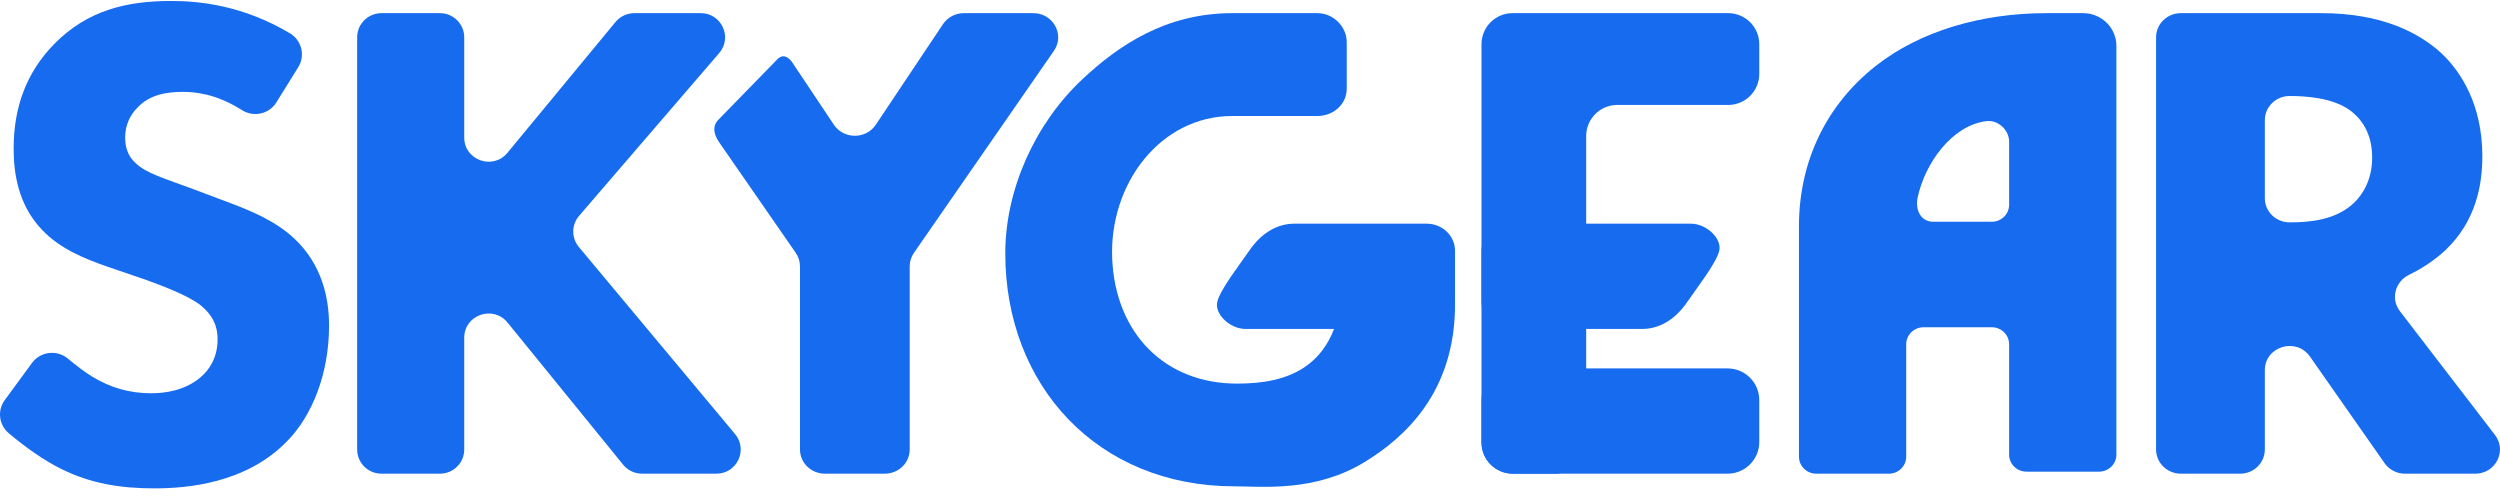
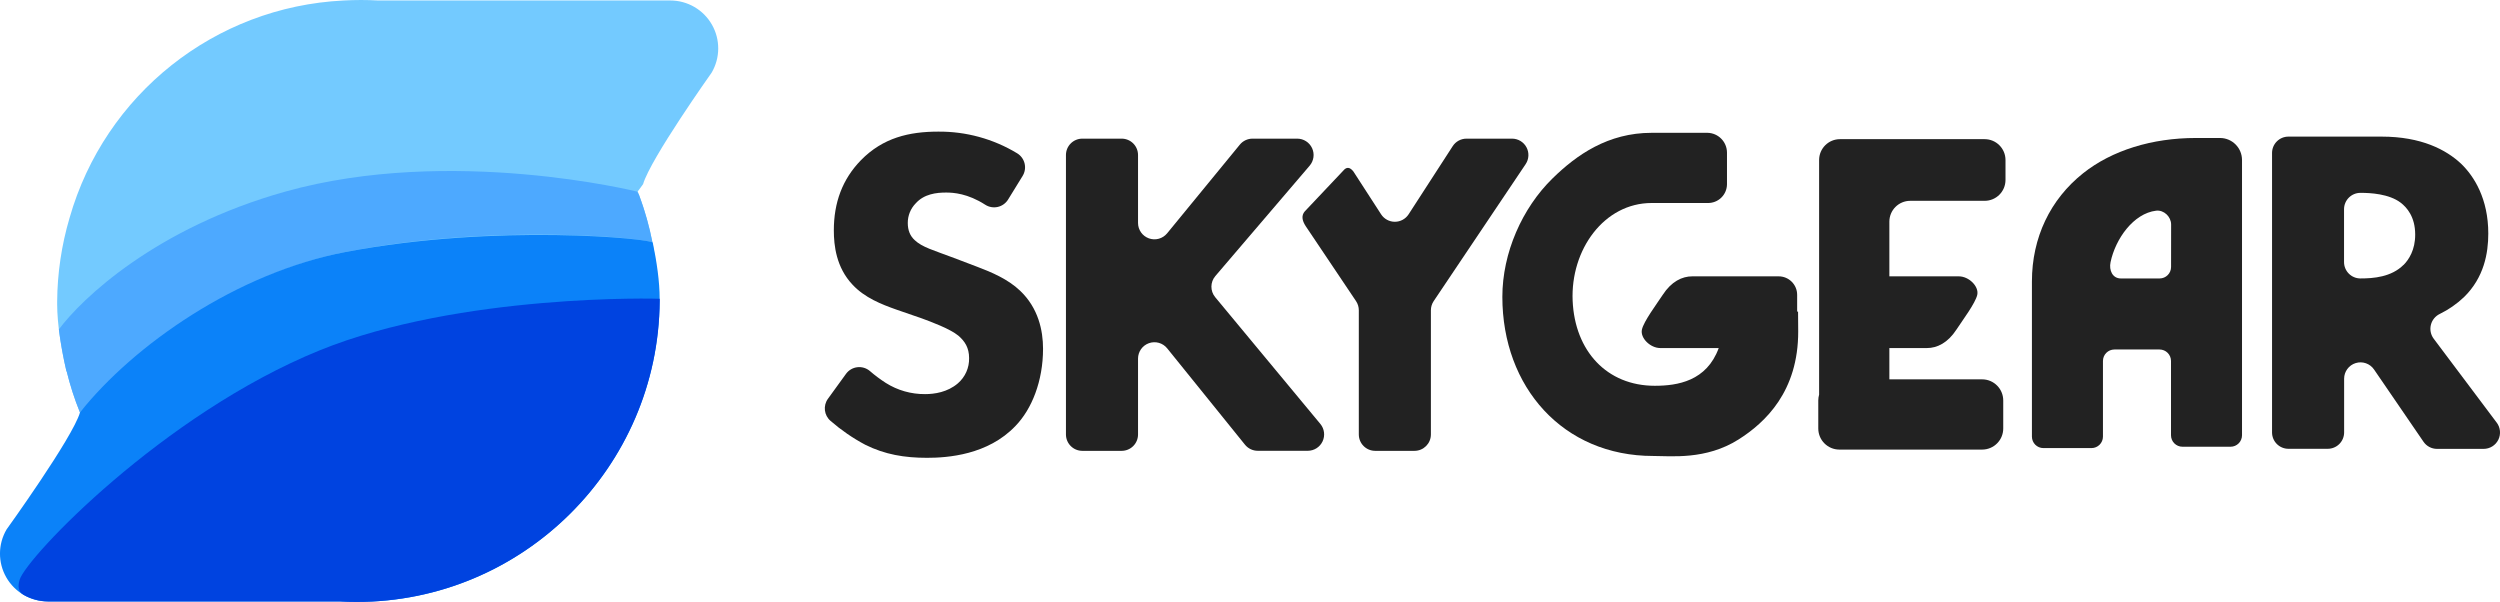
- <svg xmlns="http://www.w3.org/2000/svg" width="150px" height="30px" viewBox="0 0 150 30" version="1.1">
-   <g id="Desktop" stroke="none" stroke-width="1" fill="none" fill-rule="evenodd">
-     <g id="Skygear-landing" transform="translate(-109, -44)" fill="#166BEF">
-       <g id="Group-7" transform="translate(109, 44)">
-         <path d="M16.581,6.146 C16.145,6.847 15.212,7.051 14.513,6.605 C12.928,5.594 11.627,5.513 10.98,5.513 C10.091,5.513 8.99,5.639 8.228,6.478 C7.805,6.898 7.509,7.527 7.509,8.24 C7.509,8.911 7.72,9.415 8.143,9.793 C8.821,10.422 9.795,10.674 11.7,11.387 L13.817,12.184 C15.044,12.646 16.569,13.275 17.669,14.324 C19.321,15.876 19.744,17.89 19.744,19.527 C19.744,22.422 18.728,24.939 17.246,26.45 C14.748,29.051 11.107,29.302 9.244,29.302 C7.212,29.302 5.434,29.009 3.656,28.128 C2.621,27.615 1.476,26.798 0.521,25.99 C-0.068,25.491 -0.172,24.628 0.284,24.007 L1.921,21.776 C2.427,21.085 3.418,20.969 4.076,21.519 C4.584,21.944 5.107,22.34 5.519,22.589 C6.619,23.261 7.763,23.596 9.075,23.596 C9.922,23.596 11.107,23.428 12.039,22.631 C12.589,22.17 13.055,21.415 13.055,20.366 C13.055,19.443 12.674,18.855 12.081,18.352 C11.319,17.722 9.583,17.093 8.779,16.799 L6.45,16.002 C5.137,15.541 3.614,14.953 2.513,13.779 C1.031,12.226 0.819,10.254 0.819,8.911 C0.819,6.436 1.581,4.338 3.275,2.618 C5.265,0.603 7.636,0.058 10.261,0.058 C11.961,0.058 14.566,0.314 17.397,1.999 C18.104,2.42 18.327,3.336 17.895,4.031 L16.581,6.146 Z" id="Fill-1" />
-         <path d="M30.444,9.171 L36.93,1.32 C37.207,0.984 37.622,0.789 38.059,0.789 L42.044,0.789 C43.291,0.789 43.964,2.24 43.154,3.181 L34.745,12.952 C34.284,13.489 34.278,14.277 34.731,14.82 L44.105,26.046 C44.895,26.991 44.218,28.421 42.981,28.421 L38.525,28.421 C38.084,28.421 37.666,28.223 37.389,27.882 L30.451,19.352 C29.586,18.288 27.854,18.895 27.854,20.263 L27.854,26.971 C27.854,27.772 27.201,28.421 26.394,28.421 L22.889,28.421 C22.082,28.421 21.429,27.772 21.429,26.971 L21.429,2.239 C21.429,1.439 22.082,0.789 22.889,0.789 L26.394,0.789 C27.201,0.789 27.854,1.439 27.854,2.239 L27.854,8.252 C27.854,9.614 29.574,10.224 30.444,9.171" id="Fill-4" />
-         <path d="M61.993,0.789 L57.833,0.789 C57.326,0.789 56.853,1.039 56.577,1.452 L52.547,7.485 C51.957,8.367 50.624,8.367 50.034,7.485 L47.497,3.686 C47.183,3.302 46.878,3.272 46.583,3.616 L43.062,7.227 C42.756,7.58 42.799,8.021 43.152,8.542 L47.745,15.171 C47.91,15.41 47.999,15.691 47.999,15.979 L47.999,26.971 C47.999,27.772 48.669,28.421 49.495,28.421 L53.086,28.421 C53.912,28.421 54.582,27.772 54.582,26.971 L54.582,15.979 C54.582,15.691 54.671,15.41 54.836,15.171 L63.236,3.048 C63.903,2.085 63.191,0.789 61.993,0.789" id="Fill-6" />
-         <path d="M87.287,16.504 L87.302,18.231 C87.316,23.516 84.298,26.246 81.859,27.733 C78.886,29.546 75.696,29.18 74.076,29.18 C65.845,29.18 60.317,23.131 60.317,15.204 C60.317,11.354 62.117,7.417 64.908,4.787 C67.093,2.728 69.955,0.789 73.937,0.789 L79.037,0.789 C80.005,0.789 80.804,1.597 80.804,2.53 L80.804,5.324 C80.804,6.256 80.005,6.96 79.037,6.96 L73.937,6.96 C69.612,6.96 66.53,11.049 66.733,15.549 C66.933,19.964 69.855,23.016 74.224,23.016 C76.976,23.016 80.767,22.301 80.552,15.976 L87.287,16.504" id="Fill-8" />
-         <path d="M103.654,28.421 L90.79,28.421 C89.74,28.421 88.889,27.572 88.889,26.524 L88.889,24.002 C88.889,22.954 89.74,22.105 90.79,22.105 L103.654,22.105 C104.704,22.105 105.556,22.954 105.556,24.002 L105.556,26.524 C105.556,27.572 104.704,28.421 103.654,28.421" id="Fill-10" />
-         <path d="M135.89,11.892 C135.89,12.693 136.554,13.342 137.373,13.342 C138.559,13.342 140.17,13.218 141.271,12.141 C141.737,11.685 142.33,10.815 142.33,9.447 C142.33,7.873 141.568,7.045 141.017,6.631 C139.958,5.844 138.263,5.761 137.415,5.761 L137.373,5.761 C136.554,5.761 135.89,6.41 135.89,7.211 L135.89,11.892 Z M139.28,0.789 C142.881,0.789 145.127,1.949 146.483,3.192 C147.669,4.31 148.94,6.3 148.94,9.365 C148.94,11.105 148.559,13.259 146.737,14.999 C146.146,15.552 145.398,16.075 144.552,16.483 C143.707,16.891 143.426,17.931 143.991,18.667 L149.7,26.1 C150.434,27.056 149.737,28.421 148.514,28.421 L144.299,28.421 C143.809,28.421 143.351,28.185 143.075,27.79 L138.597,21.393 C137.773,20.216 135.89,20.786 135.89,22.212 L135.89,26.971 C135.89,27.772 135.226,28.421 134.407,28.421 L130.848,28.421 C130.029,28.421 129.365,27.772 129.365,26.971 L129.365,2.239 C129.365,1.439 130.029,0.789 130.848,0.789 L139.28,0.789 Z" id="Fill-12" />
-         <path d="M115.059,11.852 C115.501,9.781 117.131,7.511 119.191,7.267 C119.89,7.185 120.547,7.805 120.547,8.497 L120.547,12.284 C120.547,12.849 120.082,13.306 119.508,13.306 L116.001,13.306 C115.241,13.306 114.902,12.584 115.059,11.852 L115.059,11.852 Z M122.783,0.789 C118.838,0.789 115.189,1.886 112.57,3.936 C109.603,6.258 107.937,9.661 107.937,13.579 L107.937,27.399 C107.937,27.963 108.402,28.421 108.976,28.421 L113.334,28.421 C113.908,28.421 114.373,27.963 114.373,27.399 L114.373,20.657 C114.373,20.092 114.839,19.635 115.413,19.635 L119.508,19.635 C120.082,19.635 120.547,20.092 120.547,20.657 L120.547,27.277 C120.547,27.841 121.013,28.299 121.587,28.299 L125.945,28.299 C126.519,28.299 126.984,27.841 126.984,27.277 L126.984,2.753 C126.984,1.669 126.09,0.789 124.987,0.789 L122.783,0.789 Z" id="Fill-14" />
-         <path d="M103.691,0.789 L90.754,0.789 C89.724,0.789 88.889,1.624 88.889,2.653 L88.889,26.558 C88.889,27.587 89.724,28.421 90.754,28.421 L93.306,28.421 C94.336,28.421 95.171,27.587 95.171,26.558 L95.171,8.161 C95.171,7.132 96.006,6.297 97.036,6.297 L103.691,6.297 C104.721,6.297 105.556,5.463 105.556,4.434 L105.556,2.653 C105.556,1.624 104.721,0.789 103.691,0.789" id="Fill-16" />
-         <path d="M98.526,19.737 L90.587,19.737 C89.649,19.737 88.889,19.008 88.889,18.109 L88.889,15.049 C88.889,14.15 89.649,13.421 90.587,13.421 L101.455,13.421 C102.393,13.421 103.327,14.313 103.154,15.049 C102.981,15.784 101.797,17.294 101.241,18.109 C100.445,19.276 99.464,19.737 98.526,19.737" id="Fill-18" />
-         <path d="M77.665,13.421 L85.603,13.421 C86.541,13.421 87.302,14.15 87.302,15.049 L87.302,18.109 C87.302,19.008 86.541,19.737 85.603,19.737 L74.735,19.737 C73.797,19.737 72.864,18.845 73.037,18.109 C73.209,17.373 74.394,15.864 74.95,15.049 C75.745,13.882 76.727,13.421 77.665,13.421" id="Fill-20" />
-       </g>
+ <svg xmlns="http://www.w3.org/2000/svg" viewBox="0 0 1449.39 348.98">
+   <defs>
+     <style>.cls-1{fill:#222;}.cls-2{fill:#73caff;}.cls-3{fill:#4da9ff;}.cls-4{fill:#0b82f9;}.cls-5{fill:#0043e0;}</style>
+   </defs>
+   <g id="Layer_2" data-name="Layer 2">
+     <g id="Layer_1-2" data-name="Layer 1">
+       <path class="cls-1" d="M566.73,154.74l-13.57-5.16c-12.21-4.61-18.46-6.24-22.8-10.31-2.71-2.45-4.07-5.7-4.07-10a16.15,16.15,0,0,1,4.62-11.4c4.88-5.43,11.94-6.24,17.63-6.24,4.15,0,12.49.52,22.65,7.06a9.51,9.51,0,0,0,13.25-3L592.87,102a9.52,9.52,0,0,0-3.19-13.14,86.86,86.86,0,0,0-45.75-12.55c-16.82,0-32,3.52-44.78,16.55-10.85,11.13-15.73,24.7-15.73,40.71,0,8.68,1.35,21.44,10.85,31.48,7.06,7.6,16.82,11.39,25.24,14.38l14.92,5.16c5.16,1.9,16.29,6,21.17,10,3.8,3.25,6.24,7.05,6.24,13a18.73,18.73,0,0,1-6.51,14.66c-6,5.15-13.57,6.24-19,6.24A42,42,0,0,1,513.54,222a80.89,80.89,0,0,1-9.25-6.92,9.49,9.49,0,0,0-13.81,1.66L480,231.2A9.52,9.52,0,0,0,481.5,244a107.31,107.31,0,0,0,20.1,13.83c11.39,5.69,22.8,7.59,35.82,7.59,11.94,0,35.28-1.63,51.29-18.45,9.49-9.77,16-26.05,16-44.78,0-10.58-2.72-23.61-13.3-33.64C584.37,161.79,574.6,157.72,566.73,154.74Z" />
+       <path class="cls-1" d="M704.51,172.29a9.51,9.51,0,0,1,.09-12.24l54.69-64a9.5,9.5,0,0,0-7.22-15.67H726.15a9.5,9.5,0,0,0-7.34,3.47l-42.18,51.44a9.51,9.51,0,0,1-16.85-6V89.88a9.49,9.49,0,0,0-9.49-9.5h-22.8a9.5,9.5,0,0,0-9.5,9.5v162a9.5,9.5,0,0,0,9.5,9.5h22.8a9.49,9.49,0,0,0,9.49-9.5V207.94a9.5,9.5,0,0,1,16.89-6l45.12,55.88a9.5,9.5,0,0,0,7.39,3.53h29a9.5,9.5,0,0,0,7.31-15.56Z" />
+       <path class="cls-1" d="M876.63,80.38h-26.4a9.49,9.49,0,0,0-8,4.34l-25.58,39.52a9.5,9.5,0,0,1-15.95,0l-16.1-24.88c-2-2.52-3.93-2.72-5.8-.46l-22.35,23.65c-2,2.31-1.68,5.2.57,8.61l29.15,43.42a9.52,9.52,0,0,1,1.61,5.3v72a9.5,9.5,0,0,0,9.5,9.5h22.79a9.5,9.5,0,0,0,9.5-9.5v-72a9.52,9.52,0,0,1,1.61-5.3l53.32-79.41A9.5,9.5,0,0,0,876.63,80.38Z" />
+       <path class="cls-1" d="M1041.91,180.64v-9.71a10.72,10.72,0,0,0-10.72-10.72H981.11c-5.92,0-12.11,3-17.13,10.72-3.51,5.37-11,15.3-12.07,20.15s4.8,10.71,10.71,10.71h33.82c-7,19.18-23.89,21.87-37.07,21.87-27.77,0-46.35-20.15-47.62-49.28-1.29-29.7,18.3-56.69,45.79-56.69H990a10.94,10.94,0,0,0,11.23-10.8V88.45A11.52,11.52,0,0,0,990,77H957.54c-25.31,0-43.5,12.79-57.39,26.38C882.41,120.71,871,146.69,871,172.1c0,52.32,35.14,92.25,87.46,92.25,10.29,0,30.57,2.41,49.47-9.56,15.5-9.81,34.68-27.83,34.59-62.71l-.08-11.4Z" />
+       <path class="cls-1" d="M1447.47,245l-36.56-48.69a9.56,9.56,0,0,1,3.58-14.31,56.69,56.69,0,0,0,14-9.72c11.67-11.39,14.11-25.51,14.11-36.9,0-20.08-8.14-33.11-15.74-40.44-8.68-8.14-23.06-15.74-46.13-15.74h-54a9.5,9.5,0,0,0-9.5,9.5v162a9.49,9.49,0,0,0,9.5,9.49h22.79a9.49,9.49,0,0,0,9.5-9.49V219.57a9.5,9.5,0,0,1,17.34-5.36l28.68,41.9a9.48,9.48,0,0,0,7.84,4.13h27A9.5,9.5,0,0,0,1447.47,245Zm-54-91.44c-7.06,7.05-17.37,7.87-25,7.87a9.5,9.5,0,0,1-9.5-9.5V121.31a9.5,9.5,0,0,1,9.5-9.5h.27c5.43,0,16.28.54,23.07,5.7,3.52,2.71,8.41,8.13,8.41,18.45C1400.27,144.91,1396.47,150.61,1393.49,153.6Z" />
+       <path class="cls-1" d="M1287.09,80H1273c-25.24,0-48.58,7.13-65.33,20.47-19,15.11-29.65,37.25-29.65,62.74v89.92a6.65,6.65,0,0,0,6.65,6.65h27.88a6.65,6.65,0,0,0,6.65-6.65V209.27a6.65,6.65,0,0,1,6.65-6.65H1252a6.65,6.65,0,0,1,6.65,6.65v43.08a6.65,6.65,0,0,0,6.65,6.65h27.87a6.65,6.65,0,0,0,6.65-6.65V92.78A12.76,12.76,0,0,0,1287.09,80Zm-28.4,74.79a6.65,6.65,0,0,1-6.65,6.65h-22.43c-4.87,0-7-4.71-6-9.47,2.83-13.47,13.25-28.24,26.43-29.83,4.47-.53,8.68,3.5,8.68,8Z" />
+       <path class="cls-1" d="M1150.61,80.68h-83.87a12.1,12.1,0,0,0-12.1,12.1v136a12.47,12.47,0,0,0-.48,3.37v16.27a12.23,12.23,0,0,0,12.23,12.23h82.77a12.23,12.23,0,0,0,12.23-12.23V232.16a12.24,12.24,0,0,0-12.23-12.23h-53.79V201.79h21.76c5.92,0,12.11-3,17.13-10.71,3.51-5.37,11-15.31,12.07-20.15s-4.8-10.72-10.71-10.72h-40.25V128.52a12.09,12.09,0,0,1,12.1-12.09h43.14a12.09,12.09,0,0,0,12.09-12.1V92.78A12.09,12.09,0,0,0,1150.61,80.68Z" />
+       <path class="cls-2" d="M412.55,42.16A27.78,27.78,0,0,0,388.63.28H219.3C216,.1,212.64,0,209.28,0s-6.84.11-10.22.3a174,174,0,0,0-158.72,126,175.32,175.32,0,0,0-7.2,48.6c0,.43,0,.86,0,1.29,0,11.91,2.44,26.33,5.38,39.07l.14.06A173.92,173.92,0,1,0,369.73,111c1-1.42,2.09-2.83,3.1-4.23C377.09,92.08,412.55,42.16,412.55,42.16Z" />
+       <path class="cls-3" d="M200.39,146.09c85.68-16.87,173.32-8.05,177.85-5.6a173.65,173.65,0,0,0-7.73-27.4l-1.12-2s-108-26.89-204,0c-75,21-118,62-131.26,79.88a235.94,235.94,0,0,0,4.38,24.25l.14.06a172.39,172.39,0,0,0,7.72,23.88s0,0,0-.07C82.39,201.09,134.39,159.09,200.39,146.09Z" />
+       <path class="cls-4" d="M200.39,146.09c-63,12-123,54-154,93-4.25,14.66-42.56,67.82-42.56,67.82A27.71,27.71,0,0,0,27.7,348.69h169q5,.29,10,.29c96.48,0,175.05-78.15,175.74-174.47,0-.43,0-.86,0-1.28,0-9.92-1.69-21.59-4-32.57C378,138.48,288.25,129.36,200.39,146.09Z" />
+       <path class="cls-5" d="M185.39,203.09c-91,37-170,120-174,133-1.06,3.45-1,7,2.34,8.81a29.28,29.28,0,0,0,14,3.79h169q5,.29,10,.29c96.48,0,175.05-78.15,175.74-174.47,0-.43,0-.86,0-1.28C382.39,173.09,266.87,170,185.39,203.09Z" />
    </g>
  </g>
</svg>
